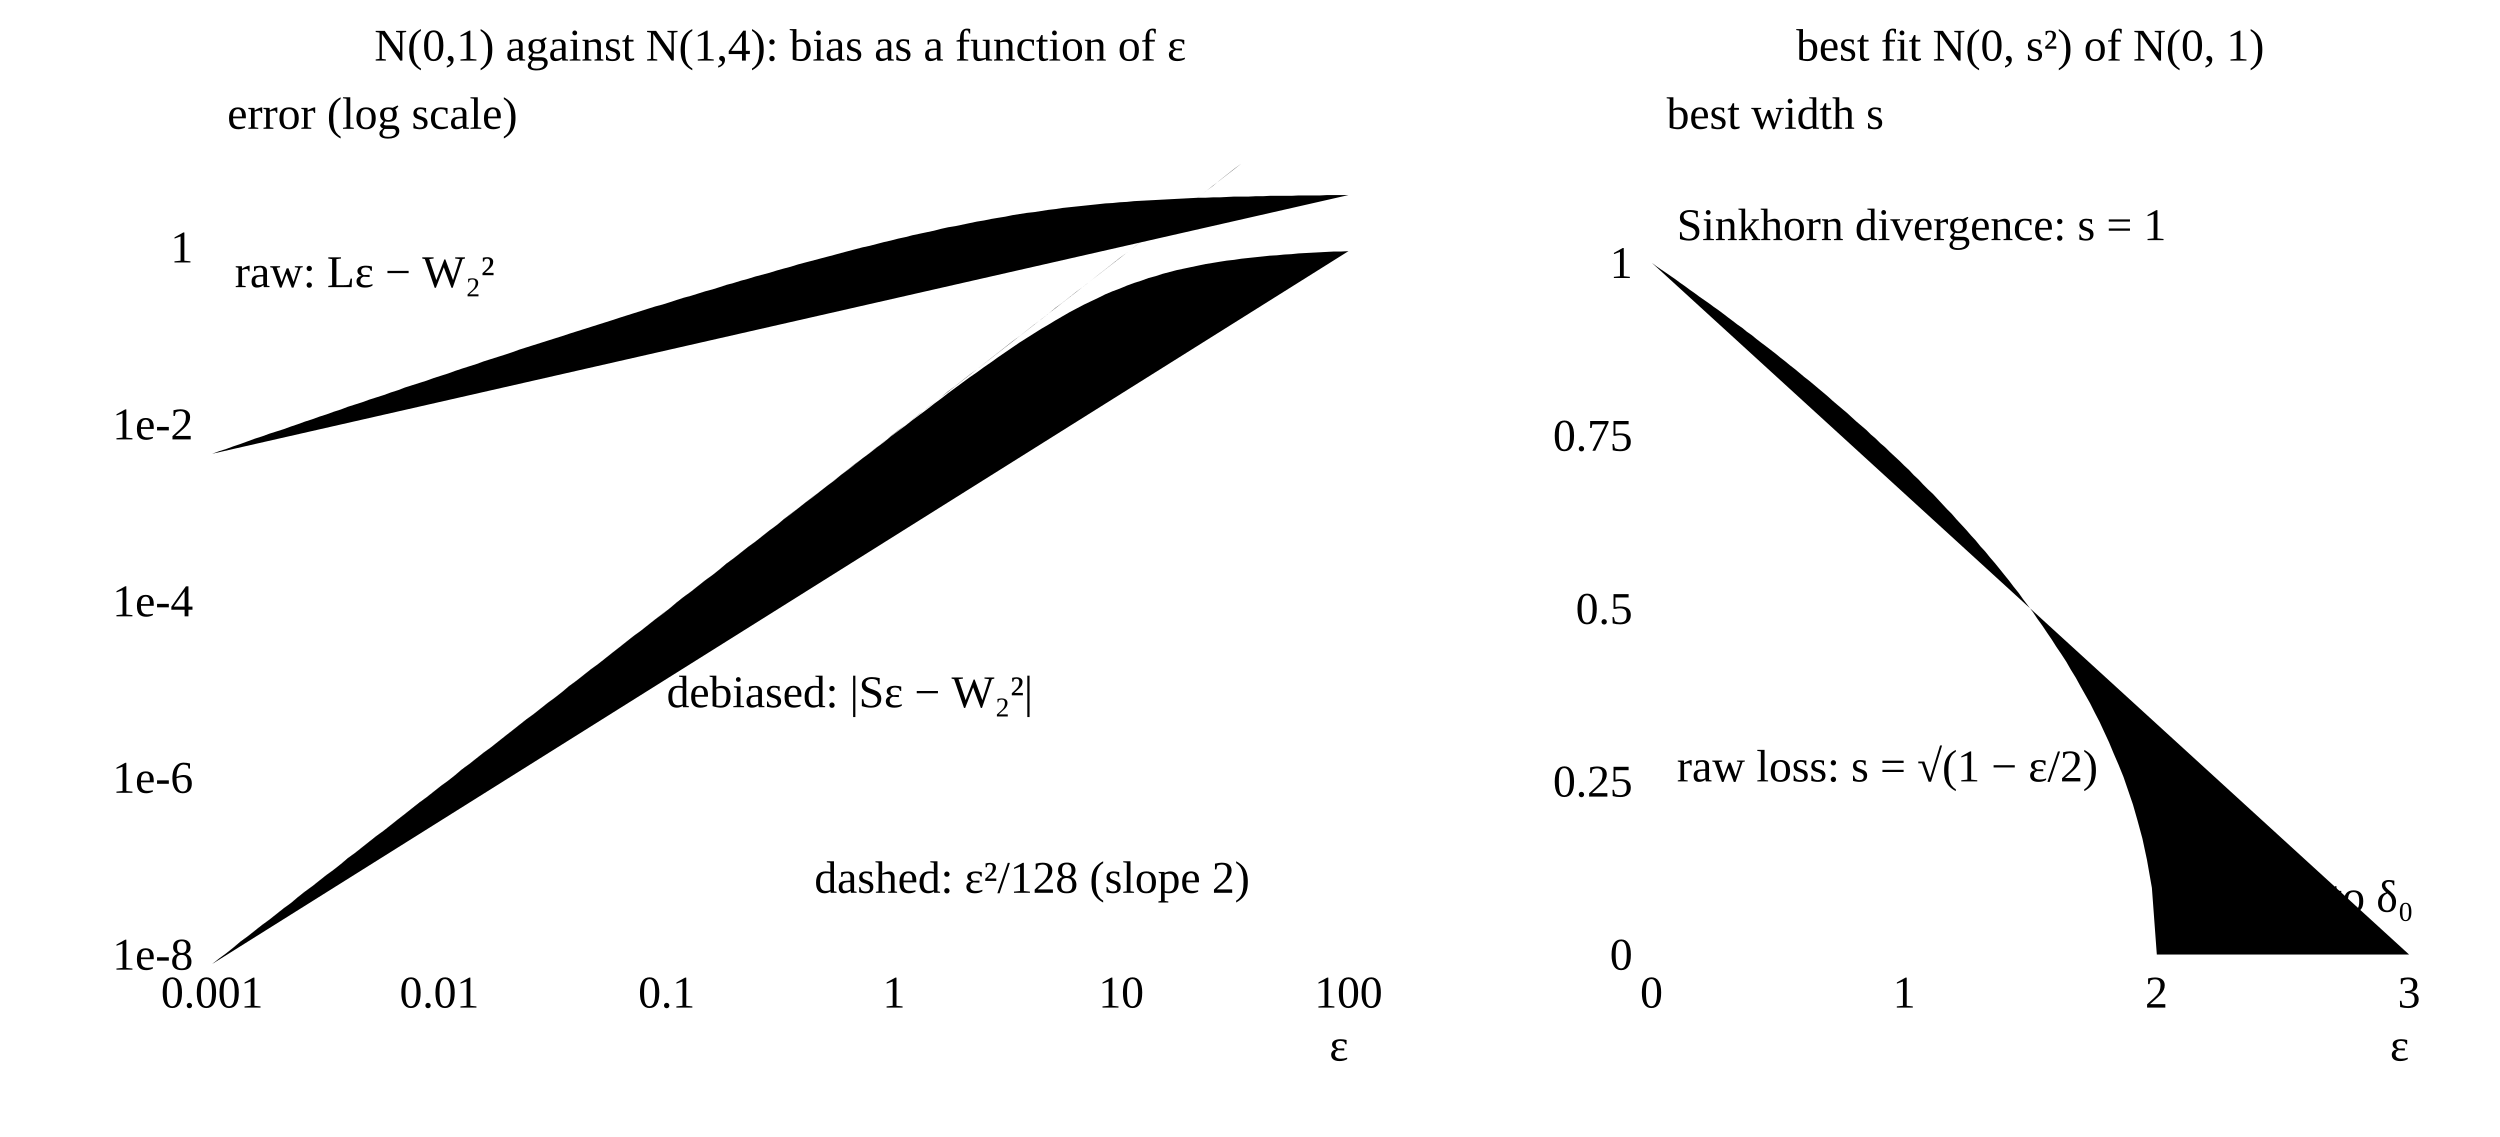
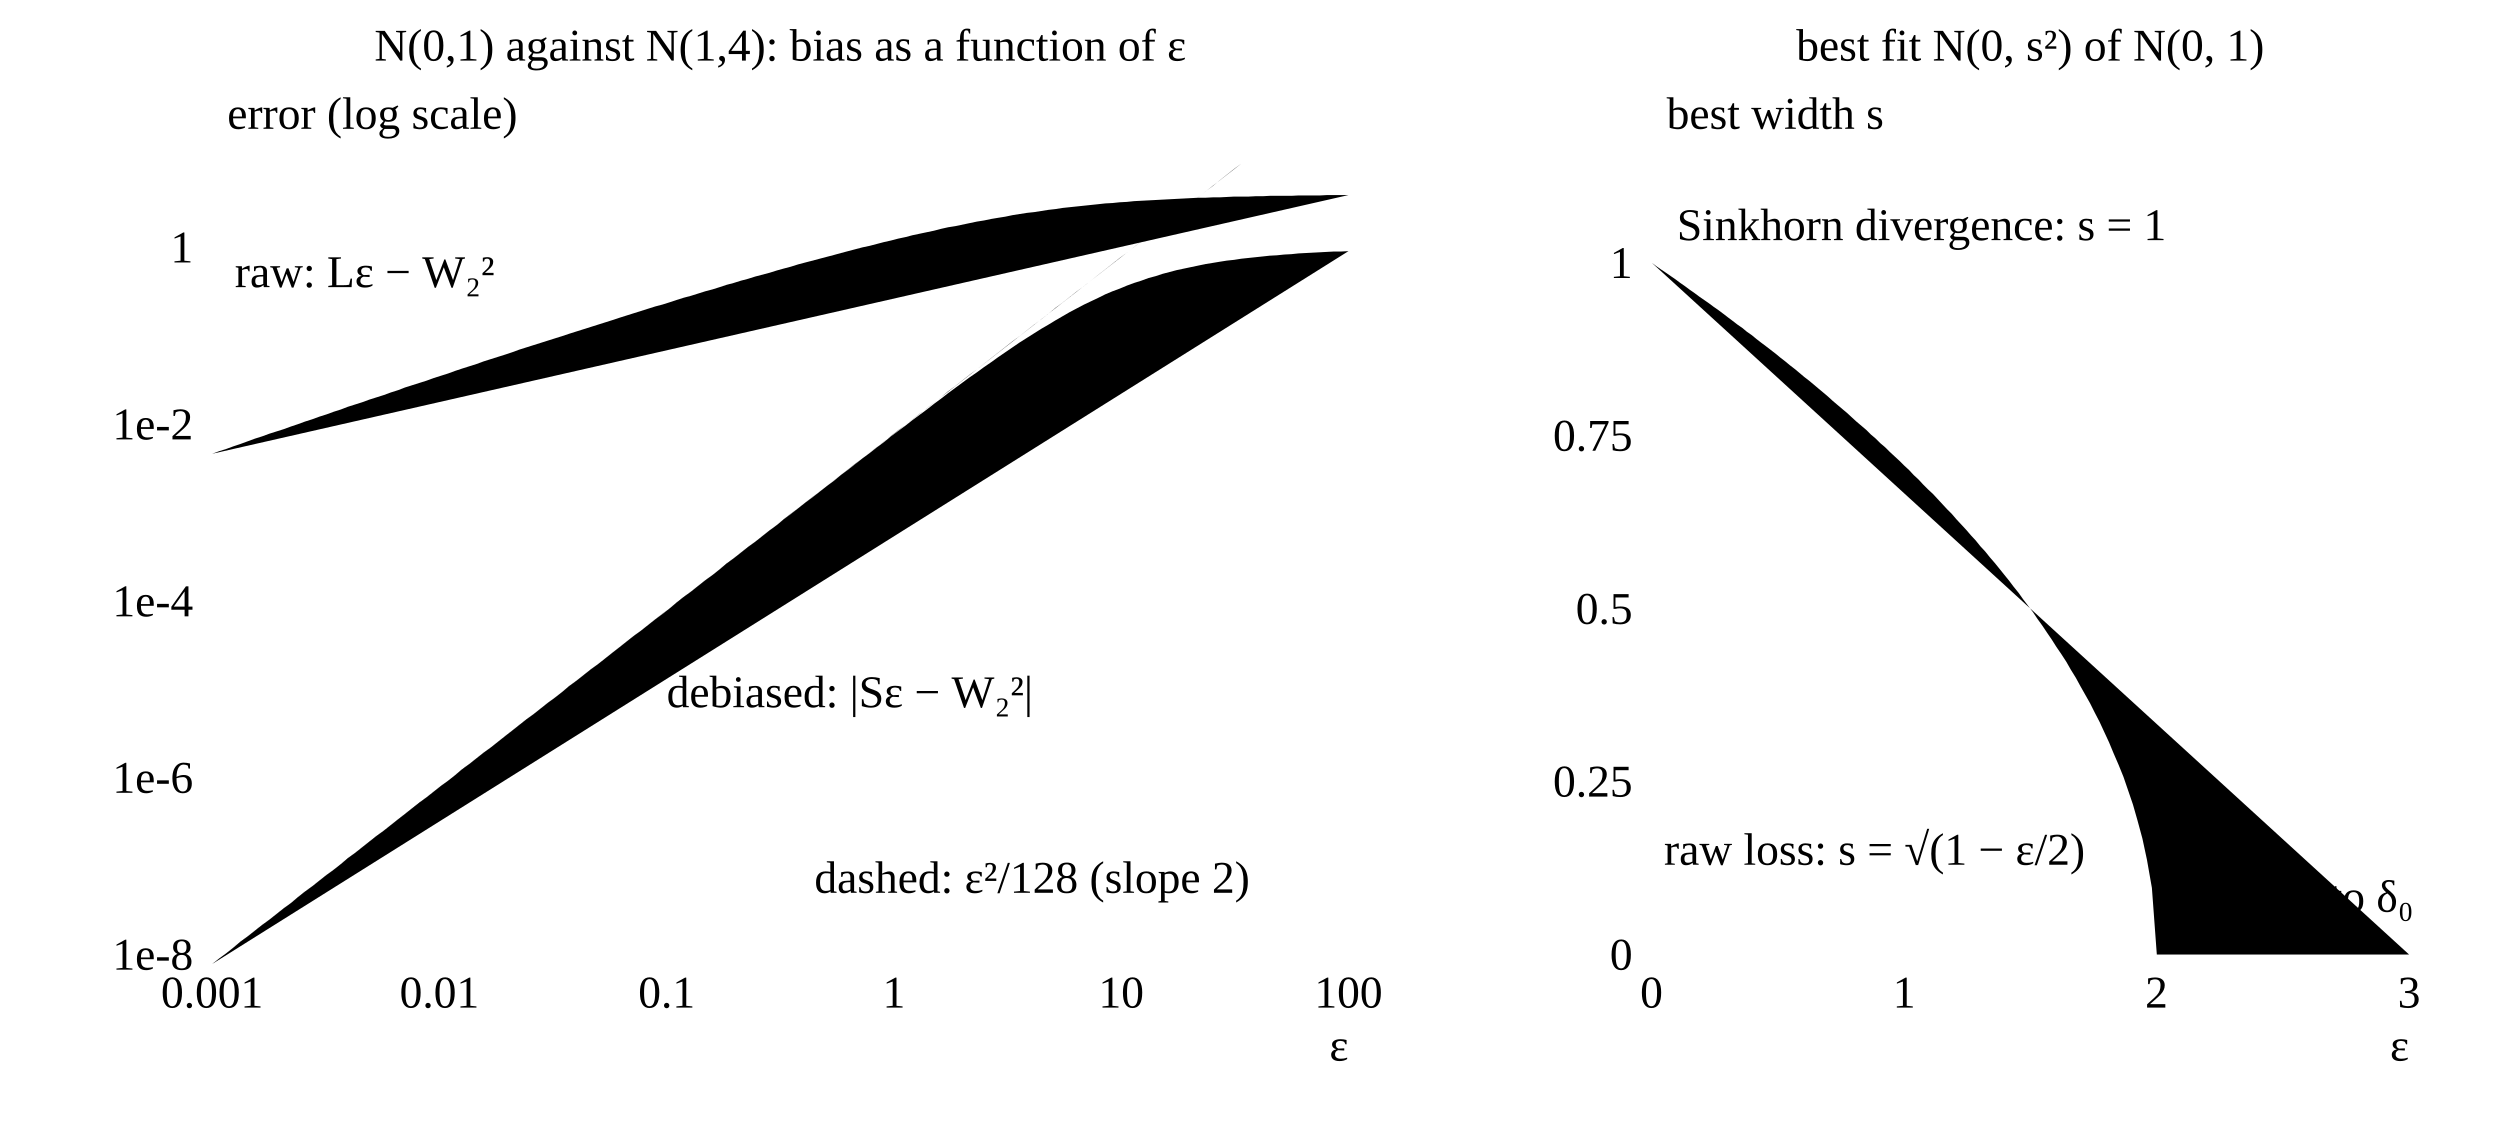
<svg xmlns="http://www.w3.org/2000/svg" viewBox="0 0 660 300" role="img" aria-label="Entropic bias of the raw value and of the Sinkhorn divergence, and the shrinking minimizer of the raw loss">
  <line x1="56.0" y1="252.0" x2="56.0" y2="42.0" class="gr" />
  <text x="56.0" y="266.0" class="tx-s" text-anchor="middle">0.001</text>
  <line x1="116.0" y1="252.0" x2="116.0" y2="42.0" class="gr" />
  <text x="116.0" y="266.0" class="tx-s" text-anchor="middle">0.01</text>
  <line x1="176.0" y1="252.0" x2="176.0" y2="42.0" class="gr" />
  <text x="176.0" y="266.0" class="tx-s" text-anchor="middle">0.1</text>
  <line x1="236.0" y1="252.0" x2="236.0" y2="42.0" class="gr" />
  <text x="236.0" y="266.0" class="tx-s" text-anchor="middle">1</text>
  <line x1="296.0" y1="252.0" x2="296.0" y2="42.0" class="gr" />
  <text x="296.0" y="266.0" class="tx-s" text-anchor="middle">10</text>
  <line x1="356.0" y1="252.0" x2="356.0" y2="42.0" class="gr" />
  <text x="356.0" y="266.0" class="tx-s" text-anchor="middle">100</text>
  <line x1="56.0" y1="252.0" x2="356.0" y2="252.0" class="gr" />
  <text x="51.0" y="256.0" class="tx-s" text-anchor="end">1e-8</text>
  <line x1="56.0" y1="205.3" x2="356.0" y2="205.3" class="gr" />
  <text x="51.0" y="209.3" class="tx-s" text-anchor="end">1e-6</text>
  <line x1="56.0" y1="158.7" x2="356.0" y2="158.7" class="gr" />
  <text x="51.0" y="162.7" class="tx-s" text-anchor="end">1e-4</text>
  <line x1="56.0" y1="112.0" x2="356.0" y2="112.0" class="gr" />
  <text x="51.0" y="116.0" class="tx-s" text-anchor="end">1e-2</text>
  <line x1="56.0" y1="65.3" x2="356.0" y2="65.3" class="gr" />
  <text x="51.0" y="69.3" class="tx-s" text-anchor="end">1</text>
  <line x1="56.0" y1="252.0" x2="356.0" y2="252.0" class="ax" />
  <line x1="56.0" y1="252.0" x2="56.0" y2="42.0" class="ax" />
  <text x="356.0" y="280.0" class="tx-s" text-anchor="end">ε</text>
  <path d="M56.0 119.8L57.9 119.1L59.8 118.5L61.7 117.8L63.5 117.2L65.4 116.5L67.3 115.8L69.2 115.2L71.1 114.5L73.0 113.9L74.9 113.3L76.8 112.6L78.6 112.0L80.5 111.3L82.4 110.7L84.3 110.0L86.2 109.4L88.1 108.7L90.0 108.1L91.8 107.4L93.7 106.8L95.6 106.2L97.5 105.5L99.4 104.9L101.3 104.3L103.2 103.6L105.1 103.0L106.9 102.3L108.8 101.7L110.7 101.1L112.6 100.5L114.5 99.8L116.4 99.2L118.3 98.6L120.2 97.9L122.0 97.3L123.9 96.7L125.8 96.1L127.7 95.4L129.6 94.8L131.5 94.2L133.4 93.6L135.2 93.0L137.1 92.3L139.0 91.7L140.9 91.1L142.8 90.5L144.7 89.9L146.6 89.3L148.5 88.7L150.3 88.1L152.2 87.5L154.1 86.9L156.0 86.3L157.9 85.7L159.8 85.1L161.7 84.5L163.5 83.9L165.4 83.3L167.3 82.7L169.2 82.1L171.1 81.5L173.0 80.9L174.9 80.4L176.8 79.8L178.6 79.2L180.5 78.6L182.4 78.1L184.3 77.5L186.2 76.9L188.1 76.4L190.0 75.8L191.8 75.2L193.7 74.7L195.6 74.1L197.5 73.6L199.4 73.0L201.3 72.5L203.2 72.0L205.1 71.4L206.9 70.9L208.8 70.4L210.7 69.8L212.6 69.3L214.5 68.8L216.4 68.3L218.3 67.8L220.2 67.3L222.0 66.8L223.9 66.3L225.8 65.8L227.7 65.3L229.6 64.9L231.5 64.4L233.4 63.9L235.2 63.5L237.1 63.0L239.0 62.6L240.9 62.1L242.8 61.7L244.7 61.3L246.6 60.9L248.5 60.4L250.3 60.0L252.2 59.7L254.1 59.3L256.0 58.9L257.9 58.5L259.8 58.2L261.7 57.8L263.5 57.5L265.4 57.2L267.3 56.8L269.2 56.5L271.1 56.2L273.0 56.0L274.9 55.7L276.8 55.4L278.6 55.2L280.5 54.9L282.4 54.7L284.3 54.5L286.2 54.3L288.1 54.1L290.0 53.9L291.8 53.7L293.7 53.6L295.6 53.4L297.5 53.3L299.4 53.1L301.3 53.0L303.2 52.9L305.1 52.8L306.9 52.7L308.8 52.6L310.7 52.5L312.6 52.4L314.5 52.3L316.4 52.2L318.3 52.2L320.2 52.1L322.0 52.1L323.9 52.0L325.8 51.9L327.7 51.9L329.6 51.9L331.5 51.8L333.4 51.8L335.2 51.7L337.1 51.7L339.0 51.7L340.9 51.7L342.8 51.6L344.7 51.6L346.6 51.6L348.5 51.6L350.3 51.5L352.2 51.5L354.1 51.5L356.0 51.5" class="ln c2" />
  <path d="M56.0 254.5L57.9 253.0L59.8 251.6L61.7 250.1L63.5 248.6L65.4 247.2L67.3 245.7L69.2 244.2L71.1 242.8L73.0 241.3L74.9 239.8L76.8 238.4L78.6 236.9L80.5 235.4L82.4 234.0L84.3 232.5L86.2 231.0L88.1 229.6L90.0 228.1L91.8 226.6L93.7 225.2L95.6 223.7L97.5 222.2L99.4 220.7L101.3 219.3L103.2 217.8L105.1 216.3L106.9 214.9L108.8 213.4L110.7 211.9L112.6 210.5L114.5 209.0L116.4 207.5L118.3 206.1L120.2 204.6L122.0 203.1L123.9 201.7L125.8 200.2L127.7 198.7L129.6 197.3L131.5 195.8L133.4 194.3L135.2 192.9L137.1 191.4L139.0 189.9L140.9 188.5L142.8 187.0L144.7 185.5L146.6 184.1L148.5 182.6L150.3 181.1L152.2 179.7L154.1 178.2L156.0 176.7L157.9 175.3L159.8 173.8L161.7 172.3L163.5 170.9L165.4 169.4L167.3 167.9L169.2 166.5L171.1 165.0L173.0 163.5L174.9 162.1L176.8 160.6L178.6 159.1L180.5 157.6L182.4 156.2L184.3 154.7L186.2 153.2L188.1 151.8L190.0 150.3L191.8 148.8L193.7 147.4L195.6 145.9L197.5 144.4L199.4 143.0L201.3 141.5L203.2 140.0L205.1 138.6L206.9 137.1L208.8 135.7L210.7 134.2L212.6 132.7L214.5 131.3L216.4 129.8L218.3 128.3L220.2 126.9L222.0 125.4L223.9 124.0L225.8 122.5L227.7 121.0L229.6 119.6L231.5 118.1L233.4 116.7L235.2 115.2L237.1 113.8L239.0 112.4L240.9 110.9L242.8 109.5L244.7 108.1L246.6 106.6L248.5 105.2L250.3 103.8L252.2 102.4L254.1 101.0L256.0 99.6L257.9 98.3L259.8 96.9L261.7 95.6L263.5 94.3L265.4 93.0L267.3 91.7L269.2 90.4L271.1 89.2L273.0 88.0L274.9 86.8L276.8 85.7L278.6 84.6L280.5 83.5L282.4 82.4L284.3 81.4L286.2 80.4L288.1 79.5L290.0 78.6L291.8 77.7L293.7 76.9L295.6 76.2L297.5 75.4L299.4 74.7L301.3 74.1L303.2 73.4L305.1 72.9L306.9 72.3L308.8 71.8L310.7 71.3L312.6 70.9L314.5 70.5L316.4 70.1L318.3 69.7L320.2 69.4L322.0 69.1L323.9 68.8L325.8 68.6L327.7 68.3L329.6 68.1L331.5 67.9L333.4 67.7L335.2 67.5L337.1 67.4L339.0 67.2L340.9 67.1L342.8 66.9L344.7 66.8L346.6 66.7L348.5 66.6L350.3 66.5L352.2 66.4L354.1 66.4L356.0 66.3" class="ln c3" />
  <path d="M59.8 251.6L61.7 250.1L63.5 248.6L65.4 247.2L67.3 245.7L69.2 244.2L71.1 242.8L73.0 241.3L74.9 239.8L76.8 238.4L78.6 236.9L80.5 235.4L82.4 234.0L84.3 232.5L86.2 231.0L88.1 229.6L90.0 228.1L91.8 226.6L93.7 225.2L95.6 223.7L97.5 222.2L99.4 220.7L101.3 219.3L103.2 217.8L105.1 216.3L106.9 214.9L108.8 213.4L110.7 211.9L112.6 210.5L114.5 209.0L116.4 207.5L118.3 206.1L120.2 204.6L122.0 203.1L123.9 201.7L125.8 200.2L127.7 198.7L129.6 197.3L131.5 195.8L133.4 194.3L135.2 192.9L137.1 191.4L139.0 189.9L140.9 188.5L142.8 187.0L144.7 185.5L146.6 184.1L148.5 182.6L150.3 181.1L152.2 179.7L154.1 178.2L156.0 176.7L157.9 175.3L159.8 173.8L161.7 172.3L163.5 170.9L165.4 169.4L167.3 167.9L169.2 166.5L171.1 165.0L173.0 163.5L174.9 162.0L176.8 160.6L178.6 159.1L180.5 157.6L182.4 156.2L184.3 154.7L186.2 153.2L188.1 151.8L190.0 150.3L191.8 148.8L193.7 147.4L195.6 145.9L197.5 144.4L199.4 143.0L201.3 141.5L203.2 140.0L205.1 138.6L206.9 137.1L208.8 135.6L210.7 134.2L212.6 132.7L214.5 131.2L216.4 129.8L218.3 128.3L220.2 126.8L222.0 125.4L223.9 123.9L225.8 122.4L227.7 121.0L229.6 119.5L231.5 118.0L233.4 116.6L235.2 115.1L237.1 113.6L239.0 112.2L240.9 110.7L242.8 109.2L244.7 107.8L246.6 106.3L248.5 104.8L250.3 103.3L252.2 101.9L254.1 100.4L256.0 98.9L257.9 97.5L259.8 96.0L261.7 94.5L263.5 93.1L265.4 91.6L267.3 90.1L269.2 88.7L271.1 87.2L273.0 85.7L274.9 84.3L276.8 82.8L278.6 81.3L280.5 79.9L282.4 78.4L284.3 76.9L286.2 75.5L288.1 74.0L290.0 72.5L291.8 71.1L293.7 69.6L295.6 68.1L297.5 66.7L299.4 65.2L301.3 63.7L303.2 62.3L305.1 60.8L306.9 59.3L308.8 57.9L310.7 56.4L312.6 54.9L314.5 53.5L316.4 52.0L318.3 50.5L320.2 49.1L322.0 47.6L323.9 46.1L325.8 44.6L327.7 43.2" class="ln c3 thin dash" />
  <text x="62.0" y="75.8" class="tx-s t2" text-anchor="start">raw: Lε − W₂²</text>
  <text x="176.0" y="186.7" class="tx-s t3" text-anchor="start">debiased: |Sε − W₂²|</text>
  <text x="215.0" y="235.7" class="tx-s t3" text-anchor="start">dashed: ε²/128 (slope 2)</text>
  <text x="206.0" y="16.0" class="tx-b" text-anchor="middle">N(0,1) against N(1,4): bias as a function of ε</text>
  <text x="60.0" y="34.0" class="tx-s" text-anchor="start">error (log scale)</text>
  <line x1="436.0" y1="252.0" x2="436.0" y2="42.0" class="gr" />
  <text x="436.0" y="266.0" class="tx-s" text-anchor="middle">0</text>
  <line x1="502.7" y1="252.0" x2="502.7" y2="42.0" class="gr" />
  <text x="502.7" y="266.0" class="tx-s" text-anchor="middle">1</text>
  <line x1="569.3" y1="252.0" x2="569.3" y2="42.0" class="gr" />
  <text x="569.3" y="266.0" class="tx-s" text-anchor="middle">2</text>
  <line x1="636.0" y1="252.0" x2="636.0" y2="42.0" class="gr" />
  <text x="636.0" y="266.0" class="tx-s" text-anchor="middle">3</text>
  <line x1="436.0" y1="252.0" x2="636.0" y2="252.0" class="gr" />
  <text x="431.0" y="256.0" class="tx-s" text-anchor="end">0</text>
  <line x1="436.0" y1="206.3" x2="636.0" y2="206.3" class="gr" />
  <text x="431.0" y="210.3" class="tx-s" text-anchor="end">0.25</text>
  <line x1="436.0" y1="160.7" x2="636.0" y2="160.7" class="gr" />
  <text x="431.0" y="164.7" class="tx-s" text-anchor="end">0.5</text>
  <line x1="436.0" y1="115.0" x2="636.0" y2="115.0" class="gr" />
  <text x="431.0" y="119.0" class="tx-s" text-anchor="end">0.75</text>
  <line x1="436.0" y1="69.4" x2="636.0" y2="69.4" class="gr" />
  <text x="431.0" y="73.4" class="tx-s" text-anchor="end">1</text>
  <line x1="436.0" y1="252.0" x2="636.0" y2="252.0" class="ax" />
  <line x1="436.0" y1="252.0" x2="436.0" y2="42.0" class="ax" />
  <text x="636.0" y="280.0" class="tx-s" text-anchor="end">ε</text>
  <path d="M436.1 69.4L437.3 70.3L438.6 71.2L439.8 72.0L441.1 72.9L442.4 73.8L443.6 74.7L444.9 75.6L446.1 76.5L447.4 77.4L448.6 78.3L449.9 79.2L451.2 80.1L452.4 81.0L453.7 81.9L454.9 82.8L456.2 83.8L457.4 84.7L458.7 85.7L460.0 86.6L461.2 87.6L462.5 88.5L463.7 89.5L465.0 90.5L466.2 91.4L467.5 92.4L468.8 93.4L470.0 94.4L471.3 95.4L472.5 96.4L473.8 97.4L475.0 98.4L476.3 99.5L477.6 100.5L478.8 101.5L480.1 102.6L481.3 103.6L482.6 104.7L483.8 105.8L485.1 106.9L486.4 108.0L487.6 109.0L488.9 110.2L490.1 111.3L491.4 112.4L492.7 113.5L493.9 114.7L495.2 115.8L496.4 117.0L497.7 118.1L498.9 119.3L500.2 120.5L501.5 121.7L502.7 122.9L504.0 124.1L505.2 125.4L506.5 126.6L507.7 127.9L509.0 129.2L510.3 130.4L511.5 131.7L512.8 133.1L514.0 134.4L515.3 135.7L516.5 137.1L517.8 138.5L519.1 139.9L520.3 141.3L521.6 142.7L522.8 144.2L524.1 145.6L525.3 147.1L526.6 148.6L527.9 150.2L529.1 151.7L530.4 153.3L531.6 154.9L532.9 156.5L534.1 158.2L535.4 159.9L536.7 161.6L537.9 163.4L539.2 165.2L540.4 167.0L541.7 168.9L542.9 170.8L544.2 172.7L545.5 174.7L546.7 176.8L548.0 178.9L549.2 181.1L550.5 183.4L551.8 185.7L553.0 188.1L554.3 190.6L555.5 193.2L556.8 196.0L558.0 198.9L559.3 201.9L560.6 205.1L561.8 208.6L563.1 212.4L564.3 216.6L565.6 221.4L566.8 227.0L568.1 234.4L569.4 252.0L570.6 252.0L571.9 252.0L573.1 252.0L574.4 252.0L575.6 252.0L576.9 252.0L578.2 252.0L579.4 252.0L580.7 252.0L581.9 252.0L583.2 252.0L584.4 252.0L585.7 252.0L587.0 252.0L588.2 252.0L589.5 252.0L590.7 252.0L592.0 252.0L593.2 252.0L594.5 252.0L595.8 252.0L597.0 252.0L598.3 252.0L599.5 252.0L600.8 252.0L602.0 252.0L603.3 252.0L604.6 252.0L605.8 252.0L607.1 252.0L608.3 252.0L609.6 252.0L610.9 252.0L612.1 252.0L613.4 252.0L614.6 252.0L615.9 252.0L617.1 252.0L618.4 252.0L619.7 252.0L620.9 252.0L622.2 252.0L623.4 252.0L624.7 252.0L625.9 252.0L627.2 252.0L628.5 252.0L629.7 252.0L631.0 252.0L632.2 252.0L633.5 252.0L634.7 252.0L636.0 252.0" class="ln c2" />
  <line x1="436.0" y1="69.4" x2="636.0" y2="69.4" class="ln c3" />
  <text x="442.7" y="63.4" class="tx-s t3" text-anchor="start">Sinkhorn divergence: s = 1</text>
-   <text x="442.7" y="206.3" class="tx-s t2" text-anchor="start">raw loss: s = √(1 − ε/2)</text>
+   <text x="439.3" y="228.3" class="tx-s t2" text-anchor="start">raw loss: s = √(1 − ε/2)</text>
  <text x="572.7" y="240.7" class="tx-s t2" text-anchor="start">collapse to δ₀</text>
  <text x="536.0" y="16.0" class="tx-b" text-anchor="middle">best fit N(0, s²) of N(0, 1)</text>
  <text x="440.0" y="34.0" class="tx-s" text-anchor="start">best width s</text>
</svg>
